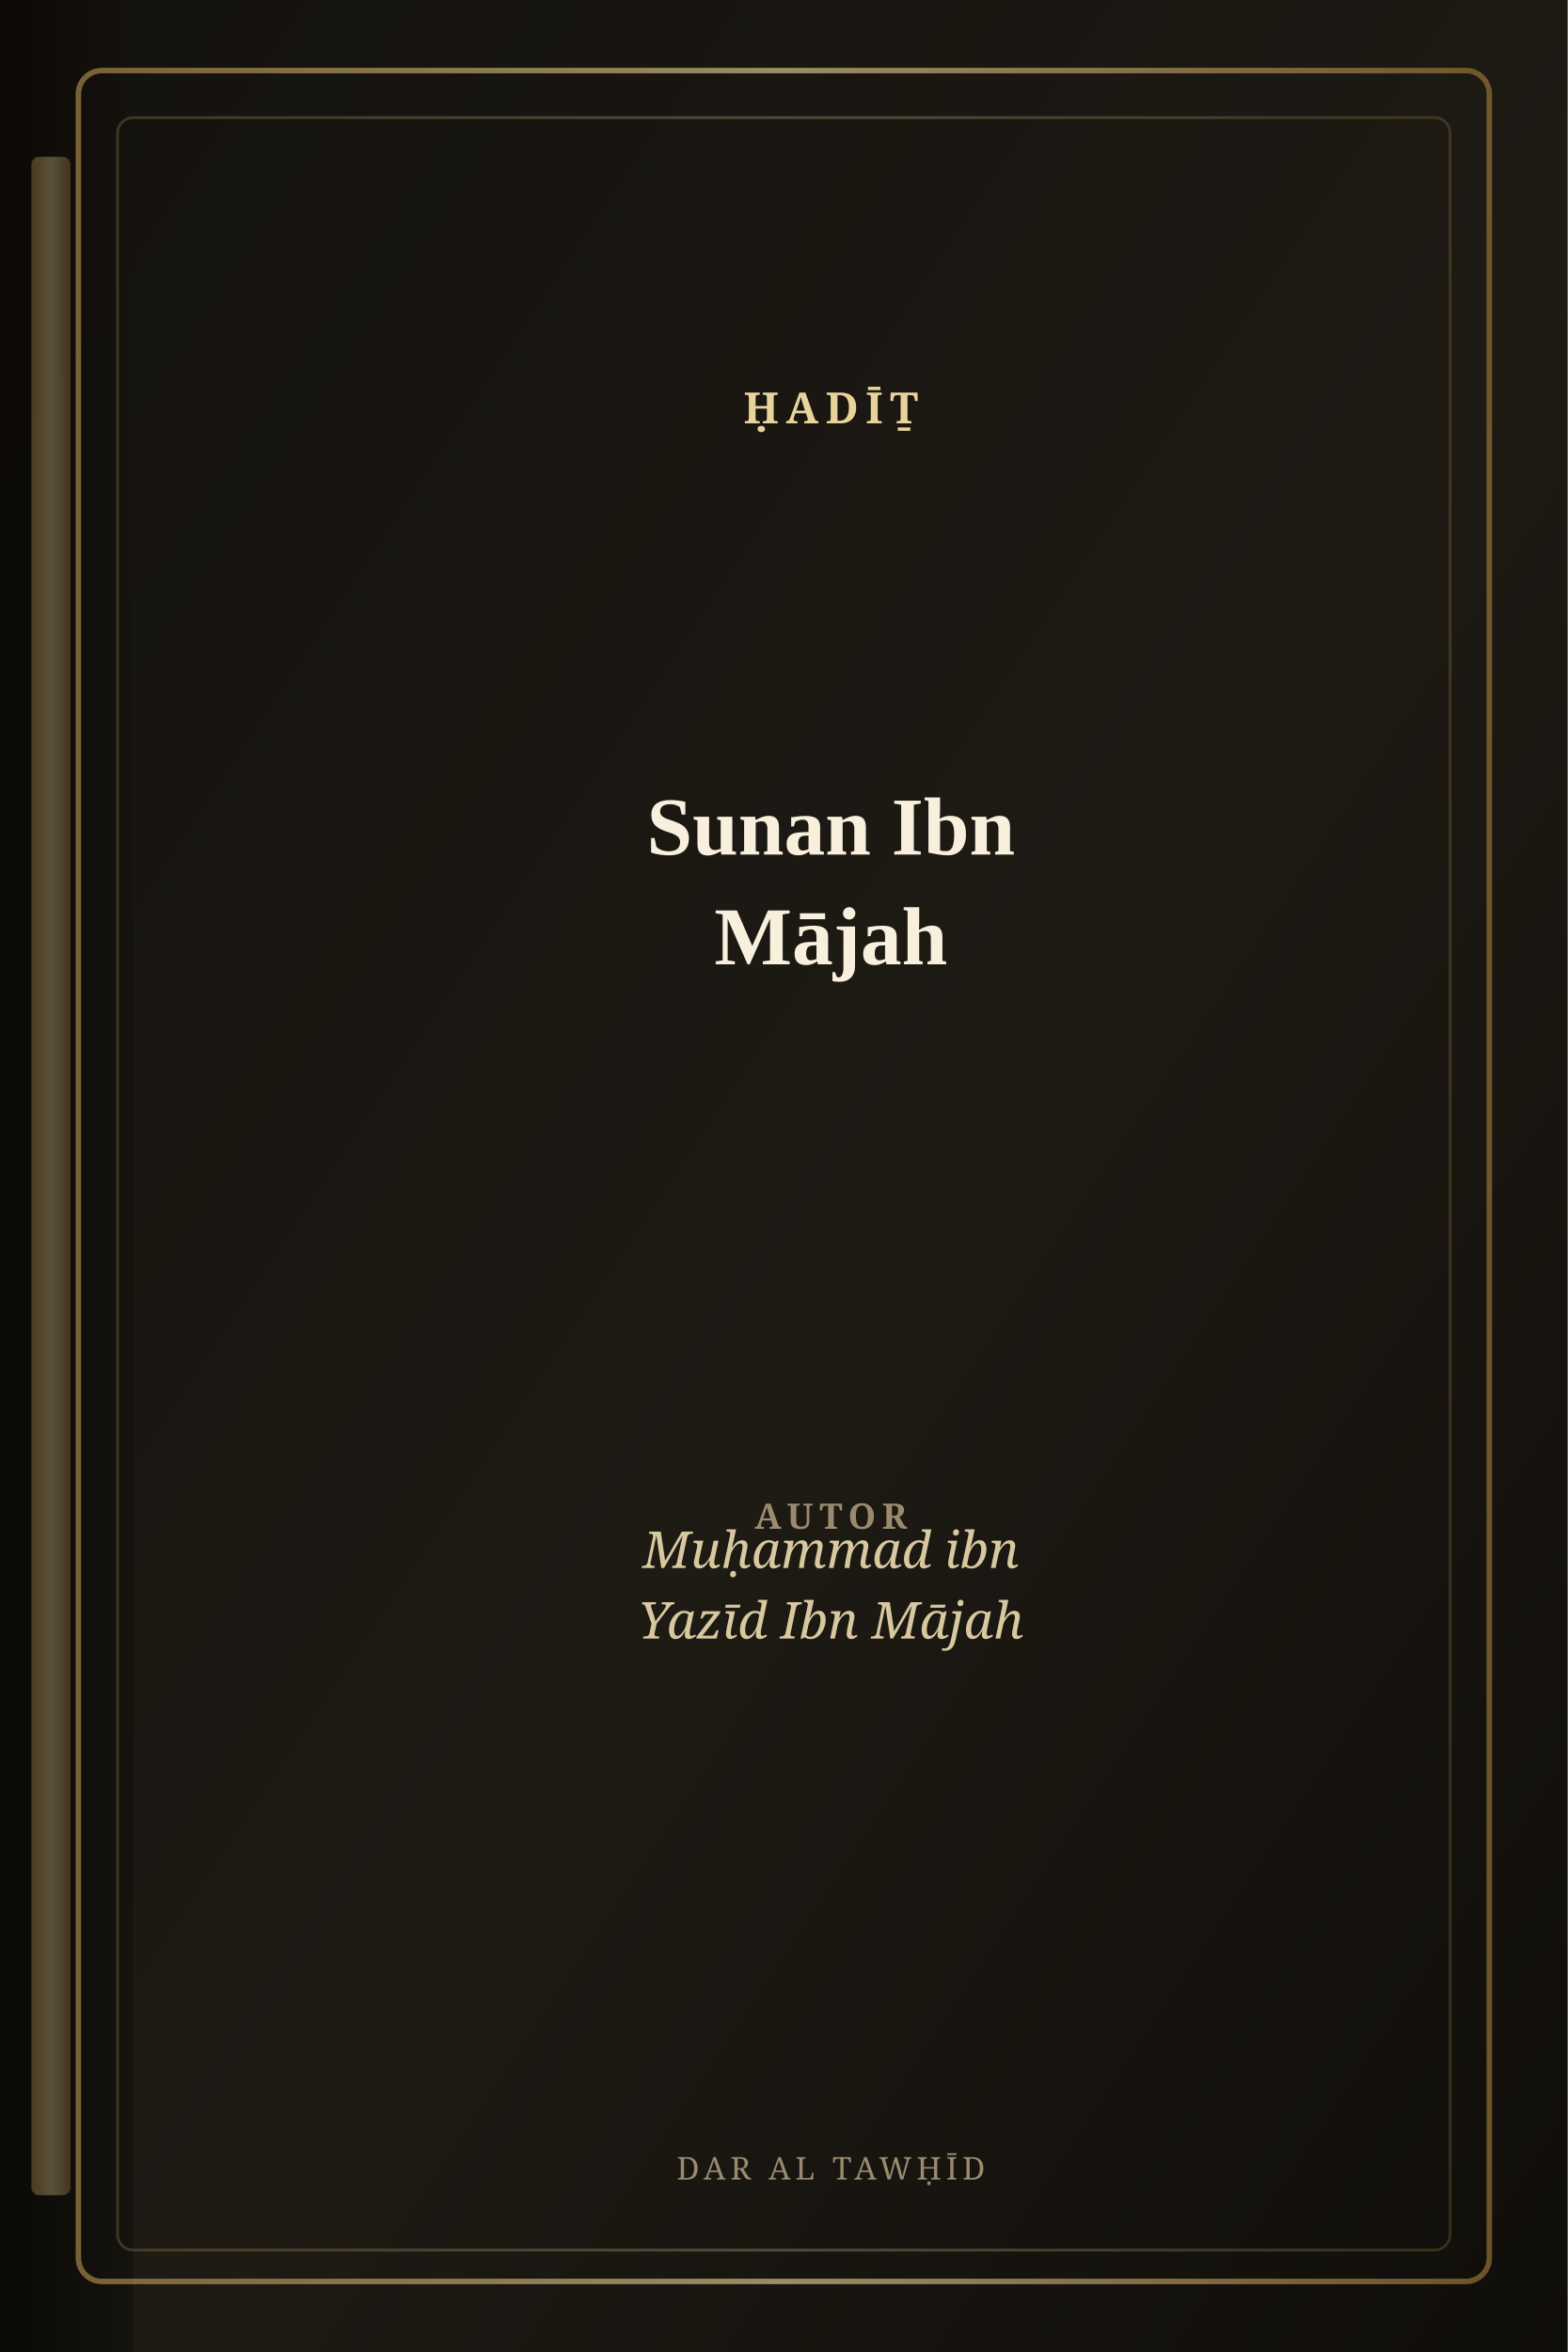
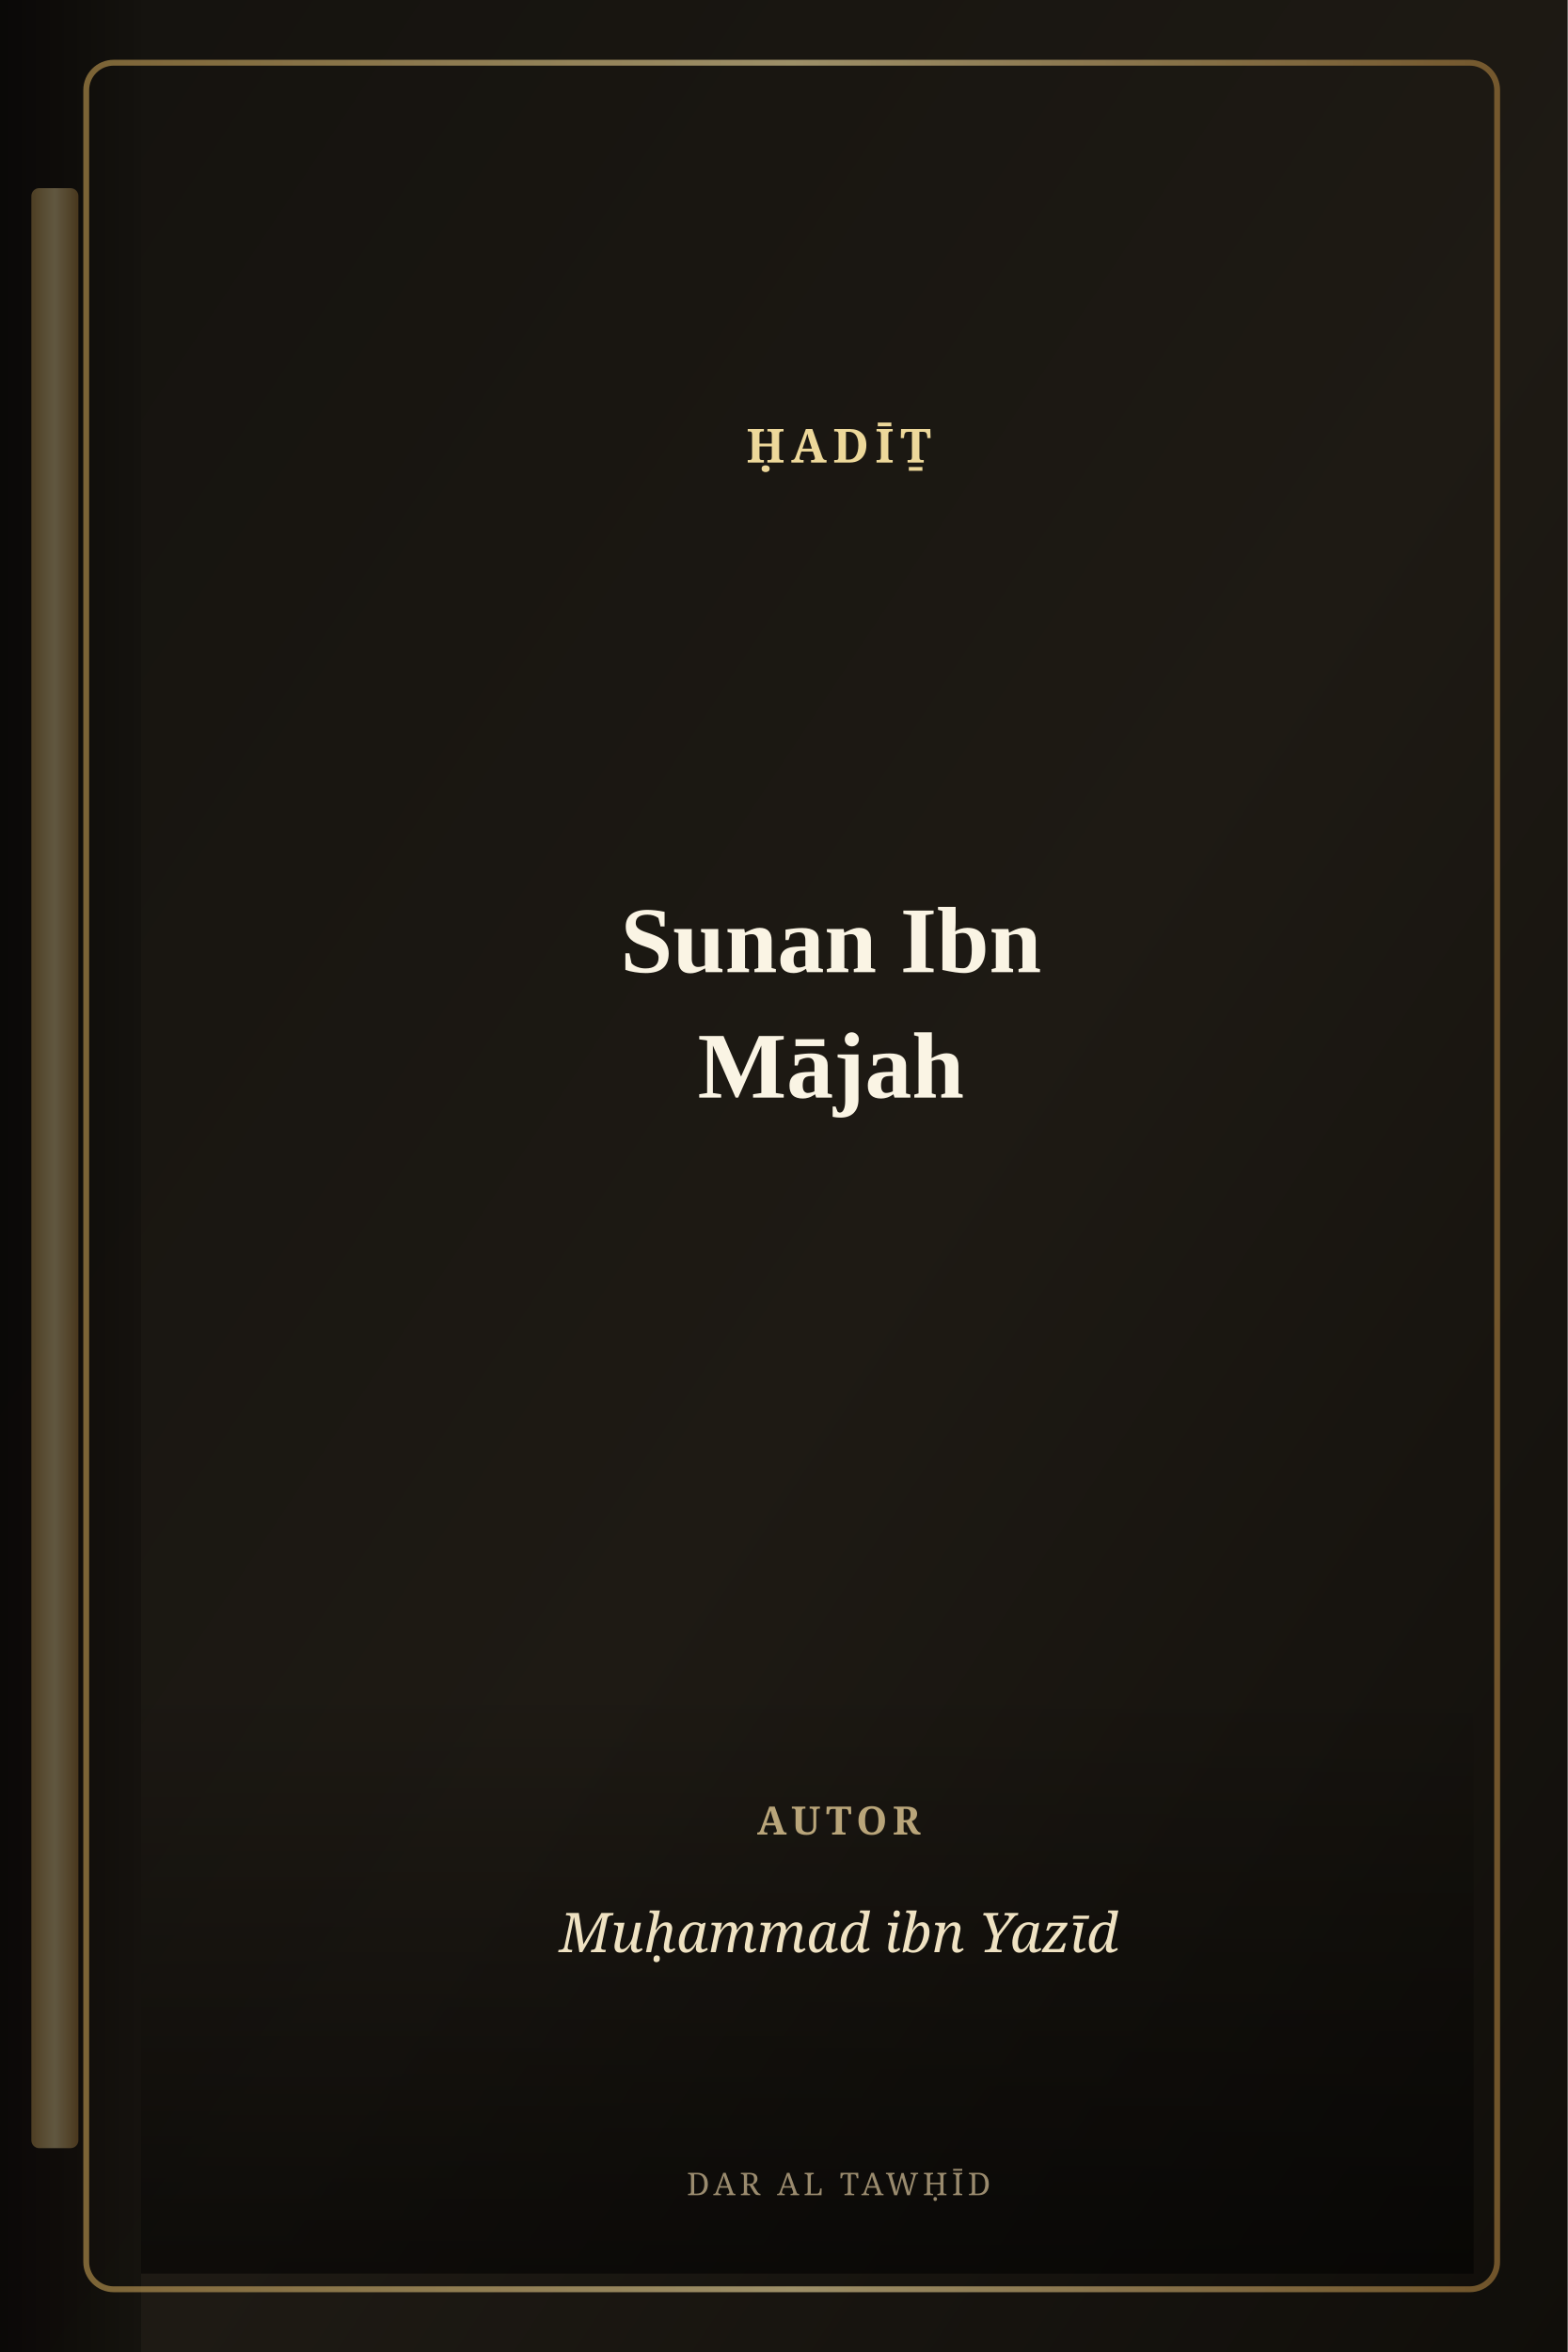
<svg xmlns="http://www.w3.org/2000/svg" viewBox="0 0 400 600" role="img" aria-label="Buchcover: Sunan Ibn Mājah">
  <defs>
    <linearGradient id="bg" x1="0%" y1="0%" x2="100%" y2="100%">
      <stop offset="0%" stop-color="#14120e" />
      <stop offset="55%" stop-color="#1e1a14" />
      <stop offset="100%" stop-color="#100e0a" />
    </linearGradient>
    <linearGradient id="gold" x1="0%" y1="0%" x2="100%" y2="0%">
      <stop offset="0%" stop-color="#b8944f" />
      <stop offset="50%" stop-color="#e8d49a" />
      <stop offset="100%" stop-color="#a67c3d" />
    </linearGradient>
    <linearGradient id="spine" x1="0%" y1="0%" x2="100%" y2="0%">
      <stop offset="0%" stop-color="#0a0806" />
      <stop offset="100%" stop-color="#14120e" />
    </linearGradient>
+     <linearGradient id="shade" x1="0%" y1="100%" x2="0%" y2="0%">
+       <stop offset="0%" stop-color="rgba(0,0,0,.55)" />
+       <stop offset="100%" stop-color="rgba(0,0,0,0)" />
+     </linearGradient>
  </defs>
  <rect width="400" height="600" fill="url(#bg)" />
-   <rect x="0" y="0" width="34" height="600" fill="url(#spine)" opacity="0.92" />
-   <rect x="8" y="40" width="10" height="520" rx="2" fill="url(#gold)" opacity="0.35" />
-   <rect x="20" y="18" width="360" height="564" rx="6" fill="none" stroke="url(#gold)" stroke-width="1.4" opacity="0.62" />
-   <rect x="30" y="30" width="340" height="544" rx="4" fill="none" stroke="url(#gold)" stroke-width="0.7" opacity="0.28" />
-   <text x="212" y="108" text-anchor="middle" fill="#e8d49a" font-family="Georgia,serif" font-size="11" font-weight="700" letter-spacing="1.8">ḤADĪṮ</text>
-   <line x1="78" y1="124" x2="346" y2="124" stroke="url(#gold)" stroke-width="0.9" opacity="0.48" />
-   <text x="212" y="218" text-anchor="middle" fill="#f8f0dc" font-family="Georgia,'Times New Roman',serif" font-size="21" font-weight="700">Sunan Ibn</text>
-   <text x="212" y="246" text-anchor="middle" fill="#f8f0dc" font-family="Georgia,'Times New Roman',serif" font-size="21" font-weight="700">Mājah</text>
-   <line x1="78" y1="372" x2="346" y2="372" stroke="url(#gold)" stroke-width="0.7" opacity="0.38" />
-   <text x="212" y="390" text-anchor="middle" fill="#9a8b6e" font-family="Georgia,serif" font-size="9" font-weight="700" letter-spacing="1.6">AUTOR</text>
-   <text x="212" y="400" text-anchor="middle" fill="#d8c8a0" font-family="Georgia,serif" font-size="13" font-style="italic">Muḥammad ibn</text>
-   <text x="212" y="418" text-anchor="middle" fill="#d8c8a0" font-family="Georgia,serif" font-size="13" font-style="italic">Yazīd Ibn Mājah</text>
-   <text x="212" y="556" text-anchor="middle" fill="#9a8b6e" font-family="Georgia,serif" font-size="8" letter-spacing="1.2">DAR AL TAWḤĪD</text>
+   <rect x="0" y="0" width="36" height="600" fill="url(#spine)" opacity="0.94" />
+   <rect x="8" y="48" width="12" height="500" rx="2" fill="url(#gold)" opacity="0.38" />
+   <rect x="22" y="16" width="360" height="568" rx="7" fill="none" stroke="url(#gold)" stroke-width="1.5" opacity="0.64" />
+   <text x="214" y="118" text-anchor="middle" fill="#edd89a" font-family="Georgia,serif" font-size="12" font-weight="700" letter-spacing="1.6">ḤADĪṮ</text>
+   <line x1="72" y1="136" x2="356" y2="136" stroke="url(#gold)" stroke-width="0.9" opacity="0.5" />
+   <text x="212" y="248" text-anchor="middle" fill="#faf4e4" font-family="Georgia,'Times New Roman',serif" font-size="24" font-weight="700">Sunan Ibn</text>
+   <text x="212" y="280" text-anchor="middle" fill="#faf4e4" font-family="Georgia,'Times New Roman',serif" font-size="24" font-weight="700">Mājah</text>
+   <rect x="36" y="430" width="340" height="150" fill="url(#shade)" />
+   <text x="214" y="468" text-anchor="middle" fill="#b9a57a" font-family="Georgia,serif" font-size="10" font-weight="700" letter-spacing="1.4">AUTOR</text>
+   <text x="214" y="498" text-anchor="middle" fill="#efe2c2" font-family="Georgia,serif" font-size="14" font-style="italic">Muḥammad ibn Yazīd</text>
+   <text x="214" y="560" text-anchor="middle" fill="#9a8b6e" font-family="Georgia,serif" font-size="8" letter-spacing="1.1">DAR AL TAWḤĪD</text>
</svg>
